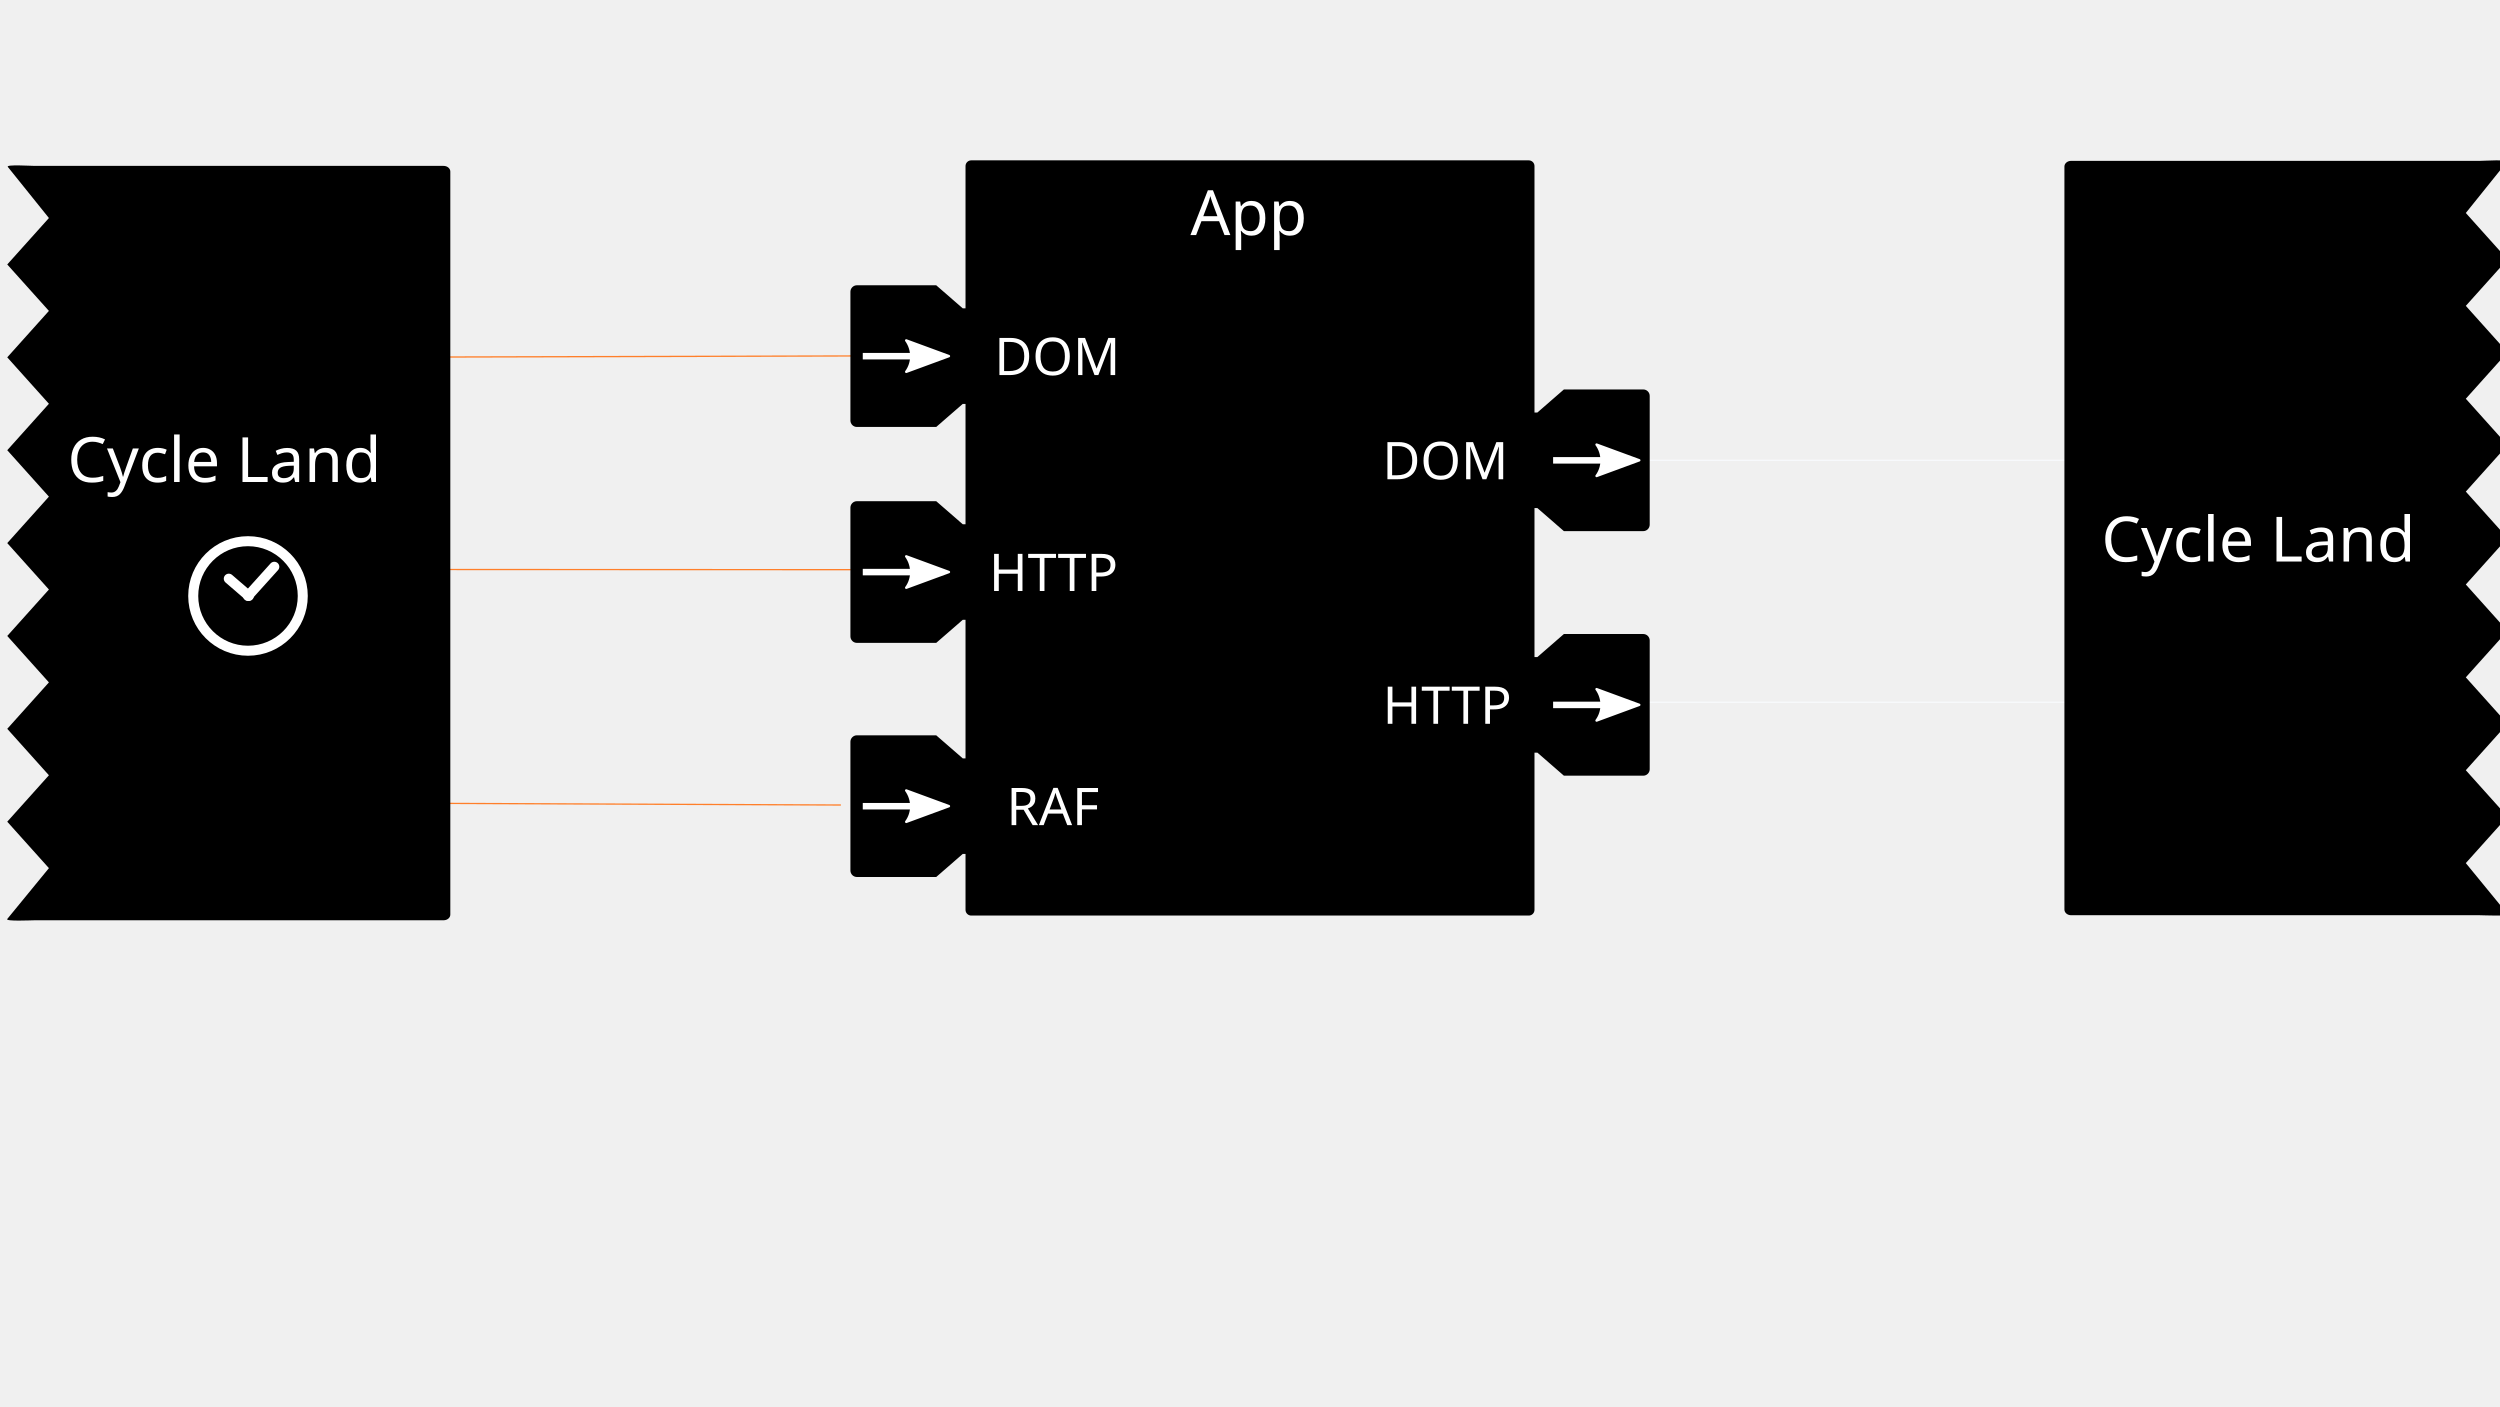
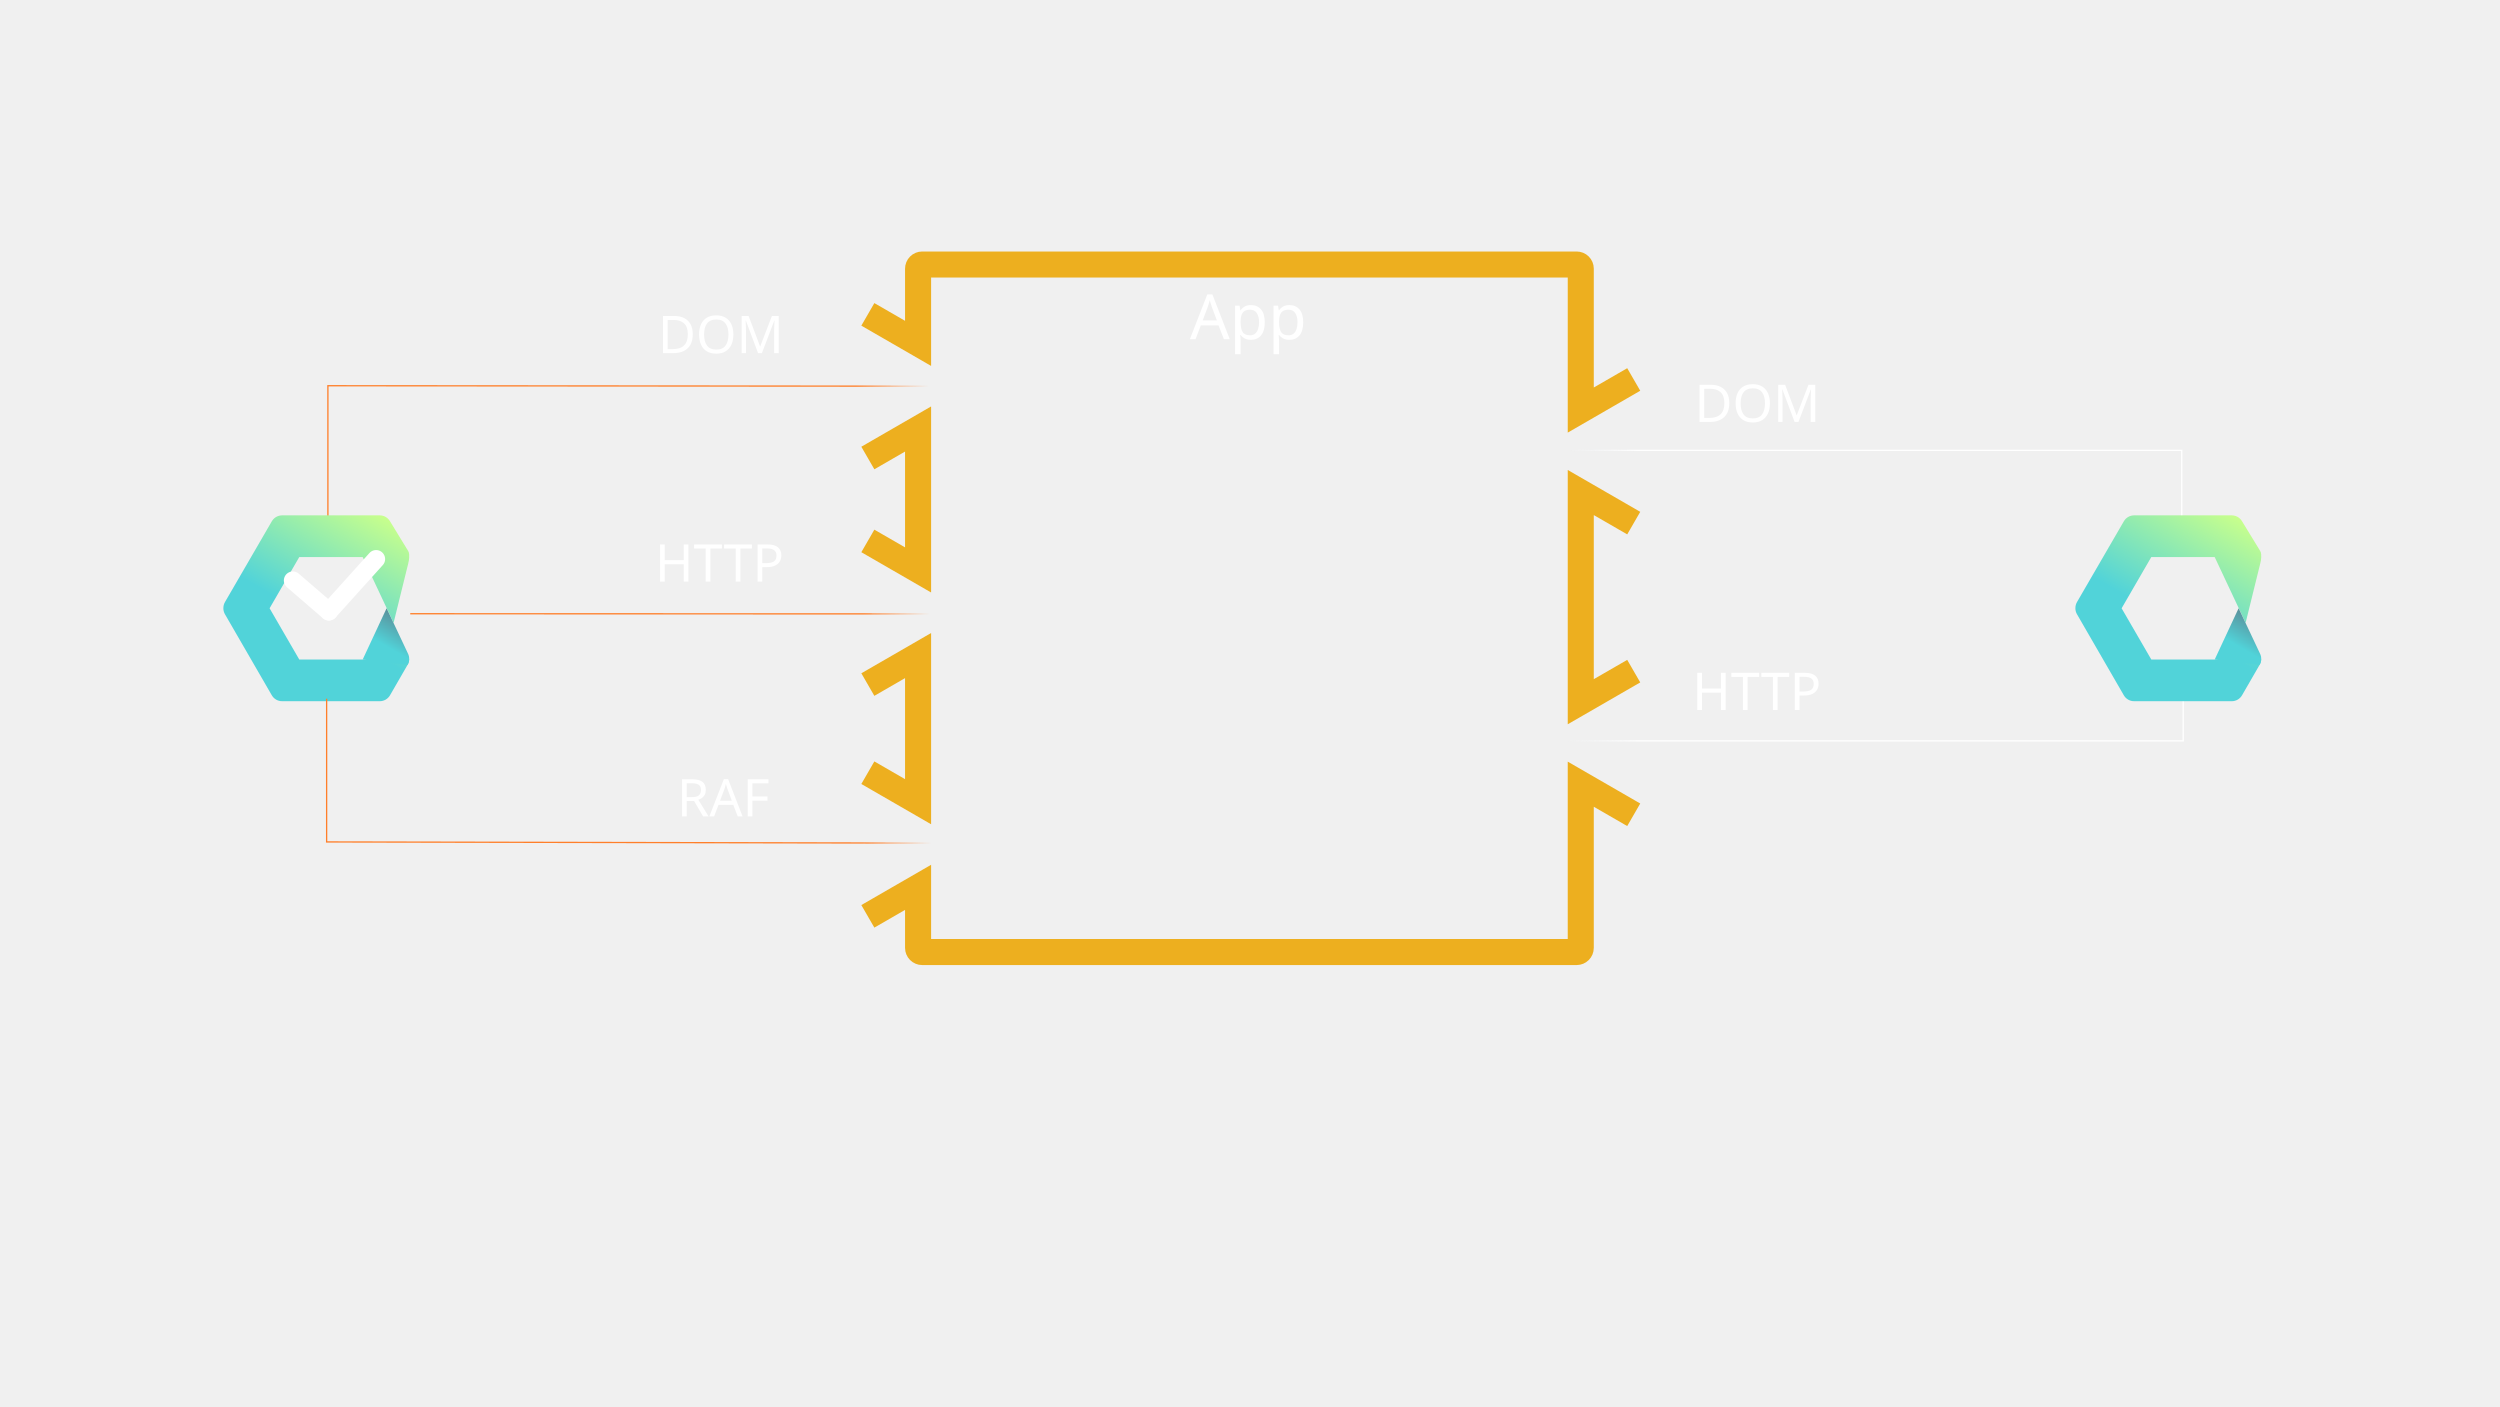
- <svg xmlns="http://www.w3.org/2000/svg" width="1920" height="1080" viewBox="0 0 508 285.75" id="svg8">
+ <svg xmlns="http://www.w3.org/2000/svg" xmlns:xlink="http://www.w3.org/1999/xlink" width="1920" height="1080" viewBox="0 0 508 285.75" id="svg8">
  <defs id="defs4523">
+     <linearGradient id="linearGradient4781">
+       <stop offset="0" id="stop4777" stop-color="#f7f9fc" stop-opacity="0" />
+       <stop offset="1" id="stop4779" stop-color="#fff" />
+     </linearGradient>
+     <linearGradient id="linearGradient4757">
+       <stop offset="0" id="stop4753" stop-color="#ff7f2a" />
+       <stop offset="1" id="stop4755" stop-color="#ff7f2a" stop-opacity="0" />
+     </linearGradient>
    <marker orient="auto" id="marker28434" overflow="visible">
      <path id="path28432" d="M-5.231-2.42L1.324-.01-5.23 2.401c1.047-1.423 1.041-3.37 0-4.821z" fill-rule="evenodd" stroke-width=".375" stroke-linejoin="round" stroke="#fff" fill="#fff" />
    </marker>
    <marker id="marker27100" orient="auto" overflow="visible">
      <path d="M-5.231-2.42L1.324-.01-5.23 2.401c1.047-1.423 1.041-3.37 0-4.821z" id="path27098" fill-rule="evenodd" stroke-width=".375" stroke-linejoin="round" stroke="#fff" fill="#fff" />
    </marker>
    <marker orient="auto" id="marker25932" overflow="visible">
      <path id="path25930" d="M-5.231-2.42L1.324-.01-5.23 2.401c1.047-1.423 1.041-3.37 0-4.821z" fill-rule="evenodd" stroke-width=".375" stroke-linejoin="round" stroke="#fff" fill="#fff" />
    </marker>
    <marker id="marker24266" orient="auto" overflow="visible">
      <path d="M-5.231-2.42L1.324-.01-5.23 2.401c1.047-1.423 1.041-3.37 0-4.821z" id="path24264" fill-rule="evenodd" stroke-width=".375" stroke-linejoin="round" stroke="#fff" fill="#fff" />
    </marker>
    <marker orient="auto" id="marker23762" overflow="visible">
      <path id="path23760" d="M-5.231-2.42L1.324-.01-5.23 2.401c1.047-1.423 1.041-3.37 0-4.821z" fill-rule="evenodd" stroke-width=".375" stroke-linejoin="round" stroke="#fff" fill="#fff" />
    </marker>
    <marker orient="auto" id="Arrow1Mend" overflow="visible">
      <path id="path4542" d="M-4 0l-2 2 7-2-7-2 2 2z" fill-rule="evenodd" stroke="#fff" stroke-width=".4pt" fill="#fff" />
    </marker>
    <marker orient="auto" id="Arrow1Lend" overflow="visible">
      <path id="path4536" d="M-10 0l-4 4L0 0l-14-4 4 4z" fill-rule="evenodd" stroke="#fff" stroke-width=".8pt" fill="#fff" />
    </marker>
+     <linearGradient xlink:href="#SVGID_1_" id="linearGradient4697" gradientUnits="userSpaceOnUse" x1="186.763" y1="637.383" x2="553.446" y2="2.269" />
+     <linearGradient xlink:href="#SVGID_2_" id="linearGradient4699" gradientUnits="userSpaceOnUse" x1="534.386" y1="527.969" x2="631.412" y2="359.915" />
+     <linearGradient xlink:href="#SVGID_1_" id="linearGradient4719" gradientUnits="userSpaceOnUse" x1="186.763" y1="637.383" x2="553.446" y2="2.269" />
+     <linearGradient xlink:href="#SVGID_2_" id="linearGradient4721" gradientUnits="userSpaceOnUse" x1="534.386" y1="527.969" x2="631.412" y2="359.915" />
+     <linearGradient xlink:href="#linearGradient4757" id="linearGradient4759" x1="174.195" y1="89.822" x2="189.003" y2="89.456" gradientUnits="userSpaceOnUse" />
+     <linearGradient xlink:href="#linearGradient4757" id="linearGradient4767" x1="175.293" y1="127.295" x2="188.82" y2="128.027" gradientUnits="userSpaceOnUse" />
+     <linearGradient xlink:href="#linearGradient4757" id="linearGradient4775" x1="174.744" y1="160.922" x2="189.003" y2="160.555" gradientUnits="userSpaceOnUse" />
+     <linearGradient xlink:href="#linearGradient4781" id="linearGradient4785" gradientUnits="userSpaceOnUse" x1="319.008" y1="98.837" x2="333.03" y2="98.654" />
+     <linearGradient xlink:href="#linearGradient4781" id="linearGradient4793" x1="318.715" y1="140.776" x2="333.052" y2="141.142" gradientUnits="userSpaceOnUse" />
  </defs>
-   <rect class="appland" id="rect6128" width="115.613" height="153.458" x="196.194" y="32.584" ry="1.158" stroke-width=".917" />
-   <text style="line-height:6.615px" x="241.895" y="47.765" id="text6132" font-weight="400" font-size="10.583" letter-spacing="0" word-spacing="0" font-family="sans-serif" fill="#fff" stroke-width=".265">
-     <tspan id="tspan6130" x="241.895" y="47.765" font-size="12.7">App</tspan>
+   <path d="M176.346 93.067l10.207-5.894v28.637l-10.207-5.893m0 29.187l10.207-5.893v29.695l-10.207-5.893m0 29.187l10.207-5.893v12.307a.84.84 0 0 0 .842.841h132.976a.84.84 0 0 0 .84-.841v-33.265l10.763 6.214m0-29.187l-10.762 6.213v-42.507l10.762 6.214m0-29.187l-10.762 6.214V54.592a.84.84 0 0 0-.841-.841H187.395a.84.84 0 0 0-.842.841v15.181l-10.207-5.893" id="rect6128" fill="none" stroke="#edaf1f" stroke-width="5.292" />
+   <text style="line-height:6.615px" x="241.778" y="68.932" id="text6132" font-weight="400" font-size="10.583" letter-spacing="0" word-spacing="0" font-family="sans-serif" fill="#fff" stroke-width=".265">
+     <tspan id="tspan6130" x="241.778" y="68.932" font-size="12.7">App</tspan>
  </text>
  <style id="style4585" />
  <path id="use9611" d="M96.462-31.52h-.591c-.482 0-.886-.416-.886-.91a.85.85 0 0 1 .291-.64l.381-.374a.955.955 0 0 0 0-1.356l-.867-.86a.974.974 0 0 0-.68-.271.981.981 0 0 0-.68.272l-.365.365a.878.878 0 0 1-.661.3c-.497 0-.913-.405-.913-.883v-.594c0-.525-.424-.976-.953-.976h-1.181c-.529 0-.948.447-.948.976v.59c0 .478-.416.883-.914.883a.869.869 0 0 1-.645-.288l-.377-.373a.958.958 0 0 0-.68-.272.981.981 0 0 0-.68.272l-.875.855a.957.957 0 0 0 0 1.352l.366.366a.88.88 0 0 1 .303.657c0 .497-.404.91-.886.91h-.591c-.533 0-.98.415-.98.943v1.182c0 .525.447.944.98.944h.59c.483 0 .887.416.887.91a.88.88 0 0 1-.303.657l-.366.361a.957.957 0 0 0 0 1.353l.867.863a.958.958 0 0 0 .68.272.981.981 0 0 0 .68-.272l.377-.374a.863.863 0 0 1 .646-.287c.497 0 .913.404.913.882v.59c0 .525.42.976.952.976h1.182c.528 0 .948-.447.948-.975v-.591c0-.478.416-.882.913-.882.249 0 .482.109.661.3l.365.364a.981.981 0 0 0 .68.272.981.981 0 0 0 .68-.272l.867-.862a.962.962 0 0 0 0-1.357l-.38-.373a.857.857 0 0 1-.292-.641c0-.498.404-.91.886-.91h.59c.53 0 .906-.416.906-.944v-1.185c.008-.53-.369-.945-.897-.945zm-3.409 1.535a3.108 3.108 0 1 1-6.218 0 3.108 3.108 0 1 1 6.218 0z" fill="#fff" stroke="#d9d20d" stroke-width=".129" />
-   <path class="stream lf" id="path8268" d="M48.69 72.652l137.14-.357" fill="none" fill-rule="evenodd" stroke="#ff7f2a" stroke-width=".265" />
-   <path class="stream lf" id="path8270" d="M79.863 115.72l93.02.038" fill="none" fill-rule="evenodd" stroke="#ff7f2a" stroke-width=".265" />
-   <path class="stream lf" id="path8274" d="M331.341 93.543h98.684" fill="none" fill-rule="evenodd" stroke="#f7f9fc" stroke-width=".265" />
-   <path class="stream vlf" id="path8276" d="M332.803 142.697h99.741" fill="none" fill-rule="evenodd" stroke="#f7f9fc" stroke-width=".265" />
-   <path d="M84.15 163.222l86.715.357" id="path9455" class="stream" fill="none" fill-rule="evenodd" stroke="#ff7f2a" stroke-width=".265" />
-   <path d="M174.127 57.968a1.32 1.32 0 0 0-1.323 1.323v26.145c0 .733.59 1.323 1.323 1.323h16.112l5.388-4.684h14.71V62.653h-14.71l-5.388-4.685z" id="rect7706" class="appland" />
-   <text style="line-height:6.615px" x="202.05" y="76.216" id="text8228" font-weight="400" font-size="10.583" letter-spacing="0" word-spacing="0" font-family="sans-serif" fill="#fff" stroke-width=".265">
-     <tspan id="tspan8226" x="202.05" y="76.216">DOM</tspan>
+   <path class="stream hf" id="path8268" d="M66.63 104.895V78.382l136.107.1" fill="none" fill-rule="evenodd" stroke="url(#linearGradient4759)" stroke-width=".265" />
+   <path class="stream hf" id="path8270" d="M83.363 124.712l119.374.038" fill="none" fill-rule="evenodd" stroke="url(#linearGradient4767)" stroke-width=".265" />
+   <path class="stream hf" id="path8274" d="M297.582 91.516h145.743v17.457" fill="none" fill-rule="evenodd" stroke="url(#linearGradient4785)" stroke-width=".265" />
+   <path class="stream hf" id="path8276" d="M290.33 150.544h153.298v-12.557" fill="none" fill-rule="evenodd" stroke="url(#linearGradient4793)" stroke-width=".265" />
+   <text style="line-height:6.615px" x="133.687" y="71.756" id="text8228" font-weight="400" font-size="10.583" letter-spacing="0" word-spacing="0" font-family="sans-serif" fill="#fff" stroke-width=".265">
+     <tspan id="tspan8226" x="133.687" y="71.756">DOM</tspan>
  </text>
-   <path id="path8314" d="M174.127 101.842a1.32 1.32 0 0 0-1.323 1.323v26.145c0 .733.59 1.323 1.323 1.323h16.112l5.388-4.684h14.71v-19.423h-14.71l-5.388-4.684z" class="appland" />
-   <text style="line-height:6.615px" x="200.97" y="120.095" id="text8236" font-weight="400" font-size="10.583" letter-spacing="0" word-spacing="0" font-family="sans-serif" fill="#fff" stroke-width=".265">
-     <tspan id="tspan8234" x="200.97" y="120.095">HTTP</tspan>
+   <text style="line-height:6.615px" x="133.091" y="118.18" id="text8236" font-weight="400" font-size="10.583" letter-spacing="0" word-spacing="0" font-family="sans-serif" fill="#fff" stroke-width=".265">
+     <tspan id="tspan8234" x="133.091" y="118.18">HTTP</tspan>
  </text>
-   <path d="M174.127 149.415a1.32 1.32 0 0 0-1.323 1.323v26.145c0 .733.59 1.323 1.323 1.323h16.112l5.388-4.684h14.71V154.1h-14.71l-5.388-4.684z" id="path8316" class="appland" />
-   <text id="text8240" y="167.669" x="204.52" style="line-height:6.615px" font-weight="400" font-size="10.583" letter-spacing="0" word-spacing="0" font-family="sans-serif" fill="#fff" stroke-width=".265">
-     <tspan y="167.669" x="204.52" id="tspan8238">RAF</tspan>
+   <text id="text8240" y="165.895" x="137.559" style="line-height:6.615px" font-weight="400" font-size="10.583" letter-spacing="0" word-spacing="0" font-family="sans-serif" fill="#fff" stroke-width=".265">
+     <tspan y="165.895" x="137.559" id="tspan8238">RAF</tspan>
  </text>
-   <path id="path8318" d="M333.897 79.135c.734 0 1.324.59 1.324 1.323v26.145a1.32 1.32 0 0 1-1.323 1.323h-16.112l-5.388-4.684h-14.71V83.82h14.71l5.387-4.685z" class="appland" />
-   <path d="M333.897 128.83c.734 0 1.324.59 1.324 1.323v26.145a1.32 1.32 0 0 1-1.323 1.323h-16.112l-5.388-4.684h-14.71v-19.423h14.71l5.387-4.684z" id="path8320" class="appland" />
-   <text id="text8246" y="97.383" x="280.895" style="line-height:6.615px" font-weight="400" font-size="10.583" letter-spacing="0" word-spacing="0" font-family="sans-serif" fill="#fff" stroke-width=".265">
-     <tspan y="97.383" x="280.895" id="tspan8244">DOM</tspan>
+   <text id="text8246" y="85.74" x="344.311" style="line-height:6.615px" font-weight="400" font-size="10.583" letter-spacing="0" word-spacing="0" font-family="sans-serif" fill="#fff" stroke-width=".265">
+     <tspan y="85.74" x="344.311" id="tspan8244">DOM</tspan>
  </text>
-   <text id="text8254" y="147.083" x="280.958" style="line-height:6.615px" font-weight="400" font-size="10.583" letter-spacing="0" word-spacing="0" font-family="sans-serif" fill="#fff" stroke-width=".265">
-     <tspan y="147.083" x="280.958" id="tspan8252">HTTP</tspan>
+   <text id="text8254" y="144.266" x="343.856" style="line-height:6.615px" font-weight="400" font-size="10.583" letter-spacing="0" word-spacing="0" font-family="sans-serif" fill="#fff" stroke-width=".265">
+     <tspan y="144.266" x="343.856" id="tspan8252">HTTP</tspan>
  </text>
-   <path d="M7.07 33.71h83.07c.755 0 1.364.517 1.364 1.157v150.975c0 .64-.609 1.157-1.364 1.157H7.07c-.756 0-6.029.267-5.597-.26l8.466-10.333-8.466-9.436 8.466-9.436-8.466-9.436 8.466-9.436-8.466-9.435 8.466-9.436-8.466-9.436 8.466-9.436-8.466-9.436 8.466-9.436-8.466-9.436 8.466-9.436-8.466-9.436 8.466-9.436-8.353-10.395c-.426-.53 4.728-.197 5.484-.197z" id="rect9392" class="appland" stroke-width="1.49" />
-   <g transform="matrix(.513 0 0 .513 -21.394 49.63)" id="g4505" stroke="#fff" stroke-width="3.969" stroke-linecap="round">
-     <circle r="21.694" cy="139.316" cx="139.935" id="circle4499" fill="none" paint-order="stroke fill markers" />
-     <path class="time-min" d="M139.935 139.316l10.419-11.564" id="path4501" fill="none" />
-     <path class="time-hour" d="M140.269 139.316l-7.941-6.844" id="path4503" fill="none" />
+   <g id="g4657" transform="translate(45.387 104.72) scale(.05901)">
+     <linearGradient y2="2.269" x2="553.446" y1="637.383" x1="186.763" gradientUnits="userSpaceOnUse" id="SVGID_1_">
+       <stop id="stop4643" offset=".415" stop-color="#51d3d9" />
+       <stop id="stop4645" offset="1" stop-color="#c8ff8c" />
+     </linearGradient>
+     <path id="path4648" d="M639.9 495.8c-.3 6.5-2.1 12.9-5.4 18.7l-60.6 105c-7.3 12.7-20.8 20.5-35.4 20.5H202.2c-14.6 0-28.1-7.8-35.4-20.4L5.5 340.5C1.8 334.1 0 327.1 0 320s1.4-14.5 5.7-21.7L166.9 20.4C174.2 7.8 187.7 0 202.2 0h336.3c14.6 0 28.1 7.8 35.4 20.4 0 0 58.3 95.5 62.5 102.3 4.2 6.8 3.5 15.4 3.5 22.4 0 6-1.7 14.2-3.3 20.7-1.6 6.5-50.4 204.3-50.4 204.3L479.7 143.6H261.4L159.2 320l102.2 176.4h218.2z" fill="url(#linearGradient4697)" />
+     <linearGradient y2="359.915" x2="631.412" y1="527.969" x1="534.386" gradientUnits="userSpaceOnUse" id="SVGID_2_">
+       <stop id="stop4650" offset=".415" stop-color="#51d3d9" />
+       <stop id="stop4652" offset="1" stop-color="#5a919b" />
+     </linearGradient>
+     <path id="path4655" d="M562.1 319.9l74 156.9c5.7 12.1 5.1 26.2-1.6 37.8l-154.8-18.1z" fill="url(#linearGradient4699)" />
  </g>
-   <text word-spacing="0" letter-spacing="0" font-size="10.583" font-weight="400" id="text9396" y="97.948" x="13.698" style="line-height:6.615px" font-family="sans-serif" fill="#fff" stroke-width=".265">
-     <tspan font-size="12.7" y="97.948" x="13.698" id="tspan9394">Cycle Land</tspan>
-   </text>
-   <path id="path9982" d="M503.922 32.687h-83.068c-.755 0-1.364.516-1.364 1.156v150.975c0 .64.609 1.157 1.364 1.157h83.068c.756 0 6.028.267 5.597-.26l-8.466-10.333 8.466-9.436-8.466-9.436 8.466-9.436-8.466-9.436 8.466-9.435-8.466-9.436 8.466-9.436-8.466-9.436 8.466-9.436-8.466-9.436 8.466-9.436-8.466-9.436 8.466-9.436-8.466-9.436 8.353-10.395c.426-.53-4.728-.197-5.484-.197z" class="appland" stroke-width="1.49" />
-   <text style="line-height:6.615px" x="427.008" y="114.099" id="text10002" font-weight="400" font-size="10.583" letter-spacing="0" word-spacing="0" font-family="sans-serif" fill="#fff" stroke-width=".265">
-     <tspan id="tspan10000" x="427.008" y="114.099" font-size="12.7">Cycle Land</tspan>
-   </text>
-   <path d="M175.315 72.376h15.75" id="path4527" fill="none" fill-rule="evenodd" stroke="#fff" stroke-width="1.323" marker-end="url(#marker23762)" />
-   <path d="M175.315 116.25h15.75" id="path25762" fill="none" fill-rule="evenodd" stroke="#fff" stroke-width="1.323" marker-end="url(#marker24266)" />
-   <path d="M175.315 163.823h15.75" id="path26930" fill="none" fill-rule="evenodd" stroke="#fff" stroke-width="1.323" marker-end="url(#marker25932)" />
-   <path d="M315.592 93.543h15.75" id="path28264" fill="none" fill-rule="evenodd" stroke="#fff" stroke-width="1.323" marker-end="url(#marker27100)" />
-   <path id="path24096" d="M315.592 143.238h15.75" fill="none" fill-rule="evenodd" stroke="#fff" stroke-width="1.323" marker-end="url(#marker28434)" />
+   <g transform="translate(421.718 104.72) scale(.05901)" id="g4717">
+     <linearGradient id="linearGradient4705" gradientUnits="userSpaceOnUse" x1="186.763" y1="637.383" x2="553.446" y2="2.269">
+       <stop offset=".415" id="stop4701" stop-color="#51d3d9" />
+       <stop offset="1" id="stop4703" stop-color="#c8ff8c" />
+     </linearGradient>
+     <path d="M639.9 495.8c-.3 6.5-2.1 12.9-5.4 18.7l-60.6 105c-7.3 12.7-20.8 20.5-35.4 20.5H202.2c-14.6 0-28.1-7.8-35.4-20.4L5.5 340.5C1.8 334.1 0 327.1 0 320s1.4-14.5 5.7-21.7L166.9 20.4C174.2 7.8 187.7 0 202.2 0h336.3c14.6 0 28.1 7.8 35.4 20.4 0 0 58.3 95.5 62.5 102.3 4.2 6.8 3.5 15.4 3.5 22.4 0 6-1.7 14.2-3.3 20.7-1.6 6.5-50.4 204.3-50.4 204.3L479.7 143.6H261.4L159.2 320l102.2 176.4h218.2z" id="path4707" fill="url(#linearGradient4719)" />
+     <linearGradient id="linearGradient4713" gradientUnits="userSpaceOnUse" x1="534.386" y1="527.969" x2="631.412" y2="359.915">
+       <stop offset=".415" id="stop4709" stop-color="#51d3d9" />
+       <stop offset="1" id="stop4711" stop-color="#5a919b" />
+     </linearGradient>
+     <path d="M562.1 319.9l74 156.9c5.7 12.1 5.1 26.2-1.6 37.8l-154.8-18.1z" id="path4715" fill="url(#linearGradient4721)" />
+   </g>
+   <path d="M66.372 141.977v29.103l136.365.266" id="path4723" class="stream hf" fill="none" fill-rule="evenodd" stroke="url(#linearGradient4775)" stroke-width=".265" />
+   <path class="time-min" d="M66.826 124.254l9.602-10.656" id="path4501" fill="none" stroke="#fff" stroke-width="3.657" stroke-linecap="round" />
+   <path class="time-hour" d="M66.826 124.254l-7.318-6.307" id="path4503" fill="none" stroke="#fff" stroke-width="3.657" stroke-linecap="round" />
</svg>
